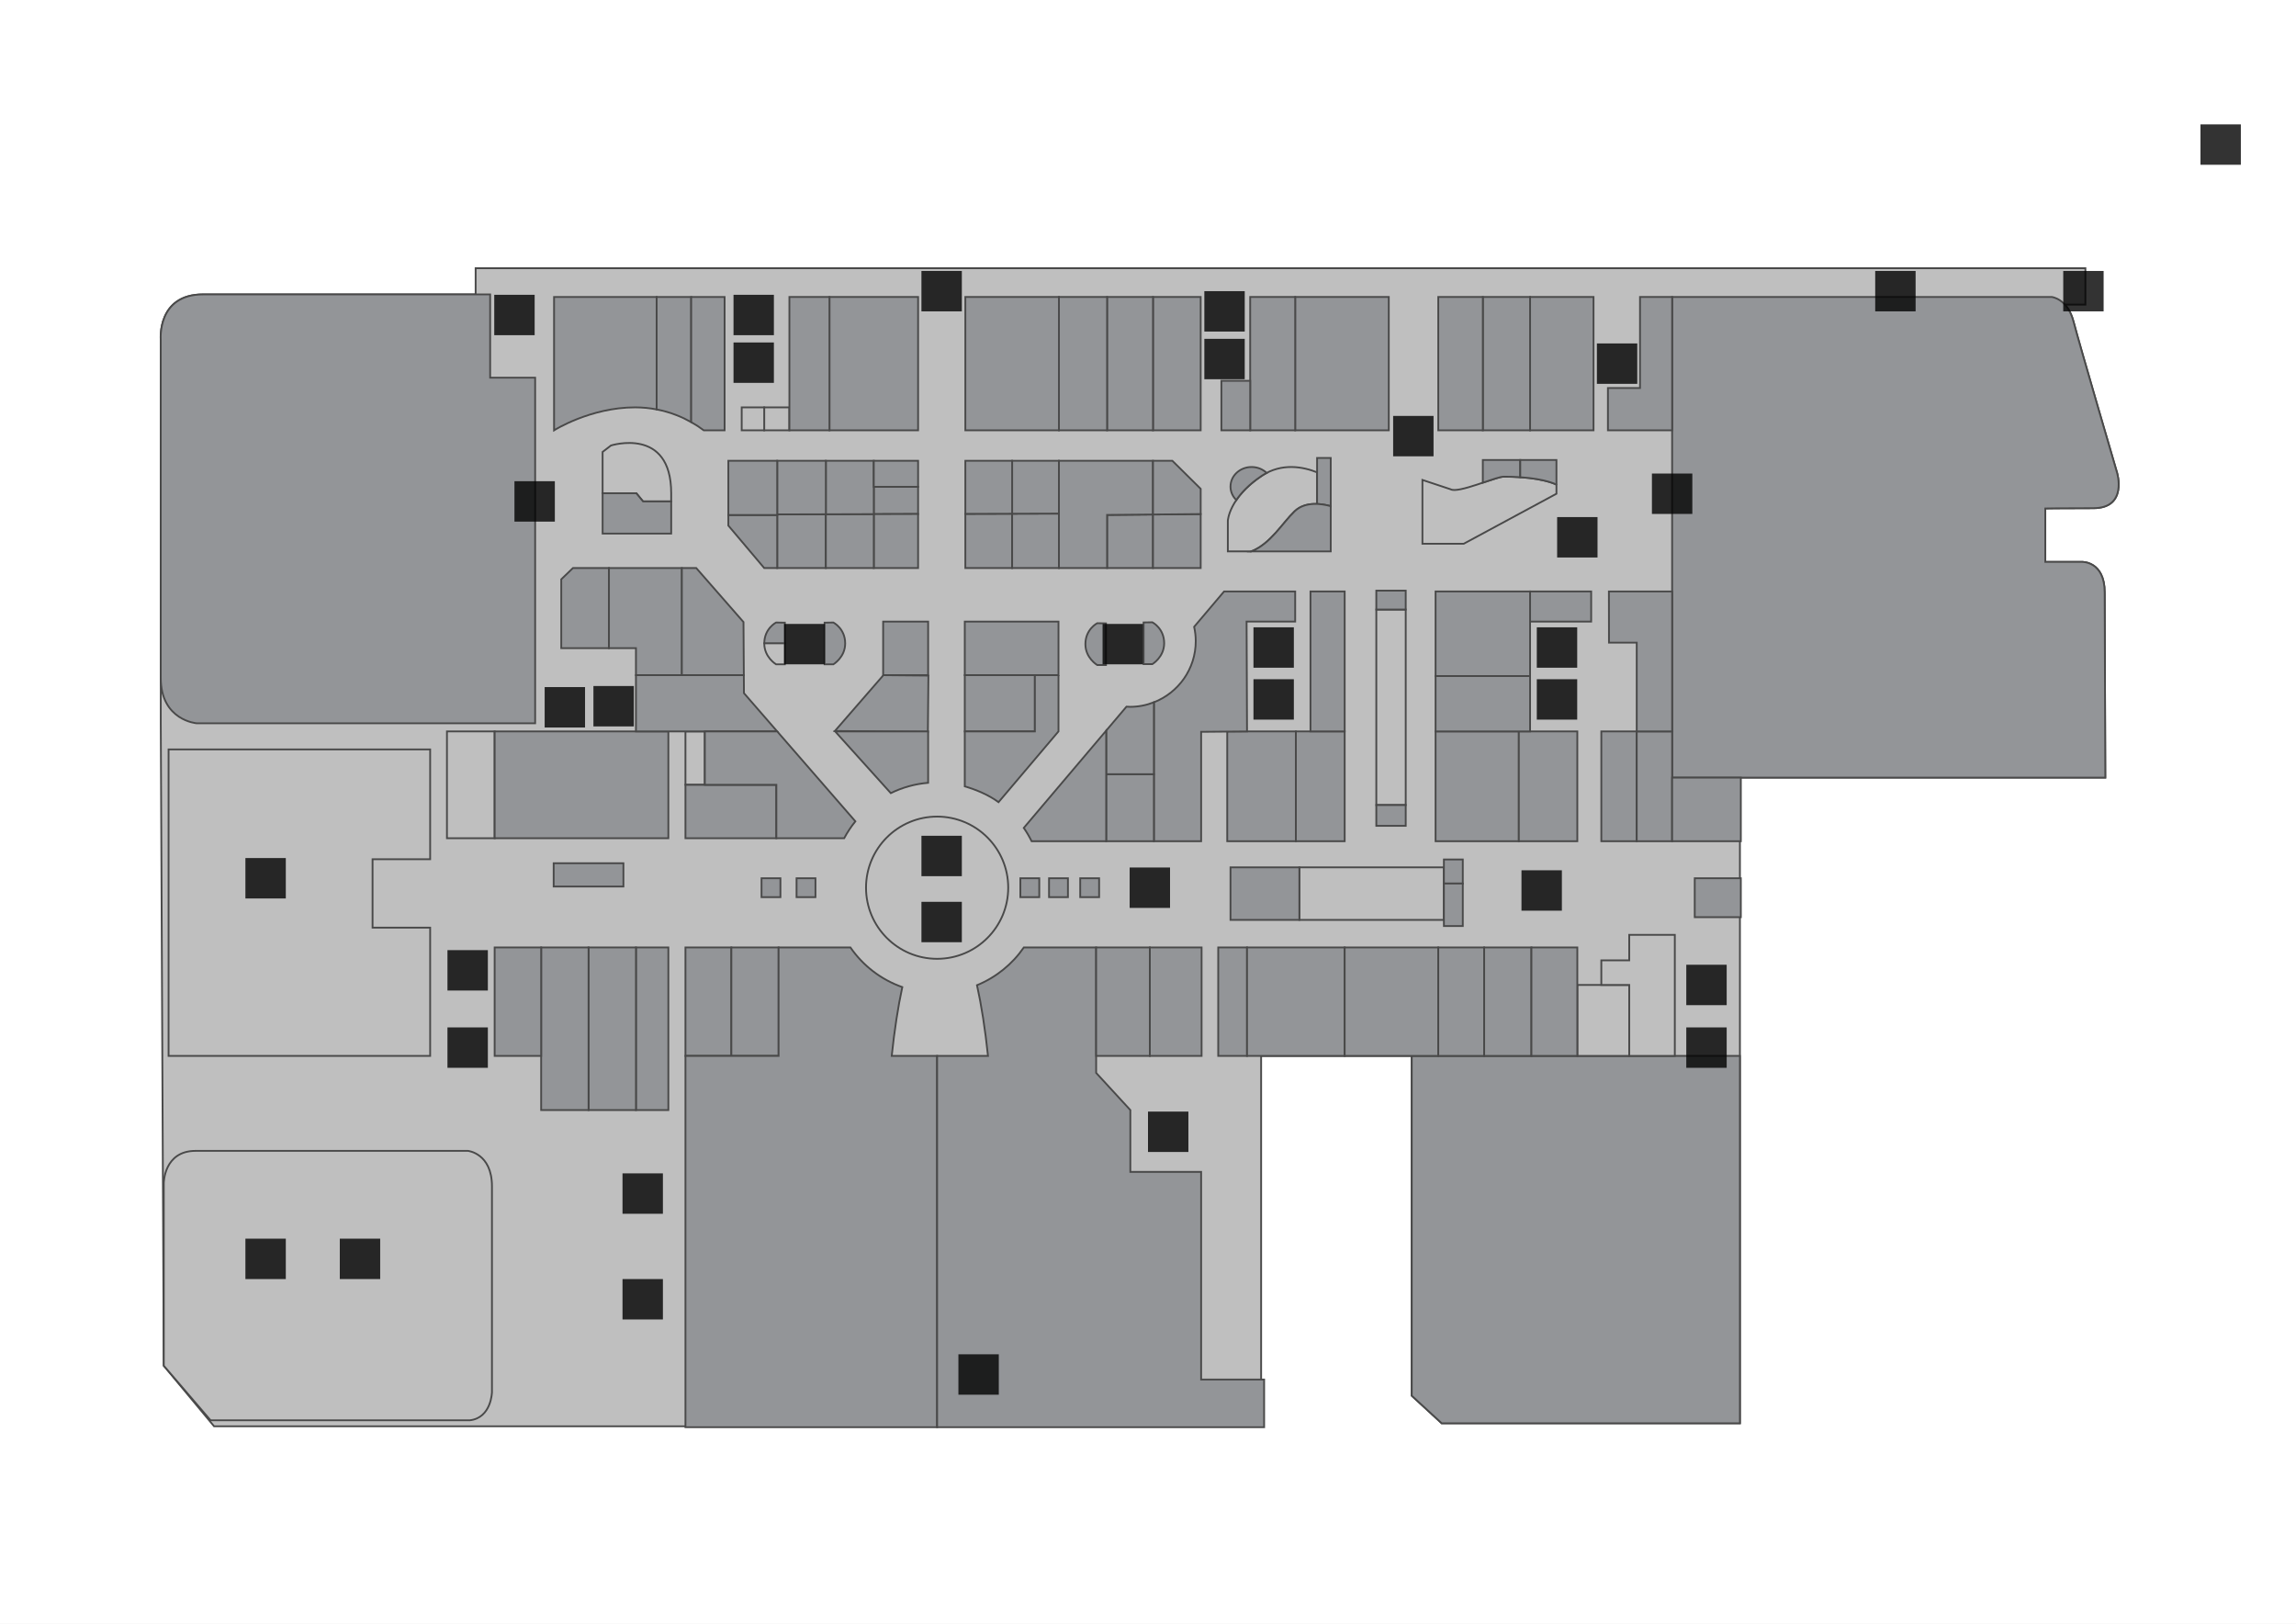
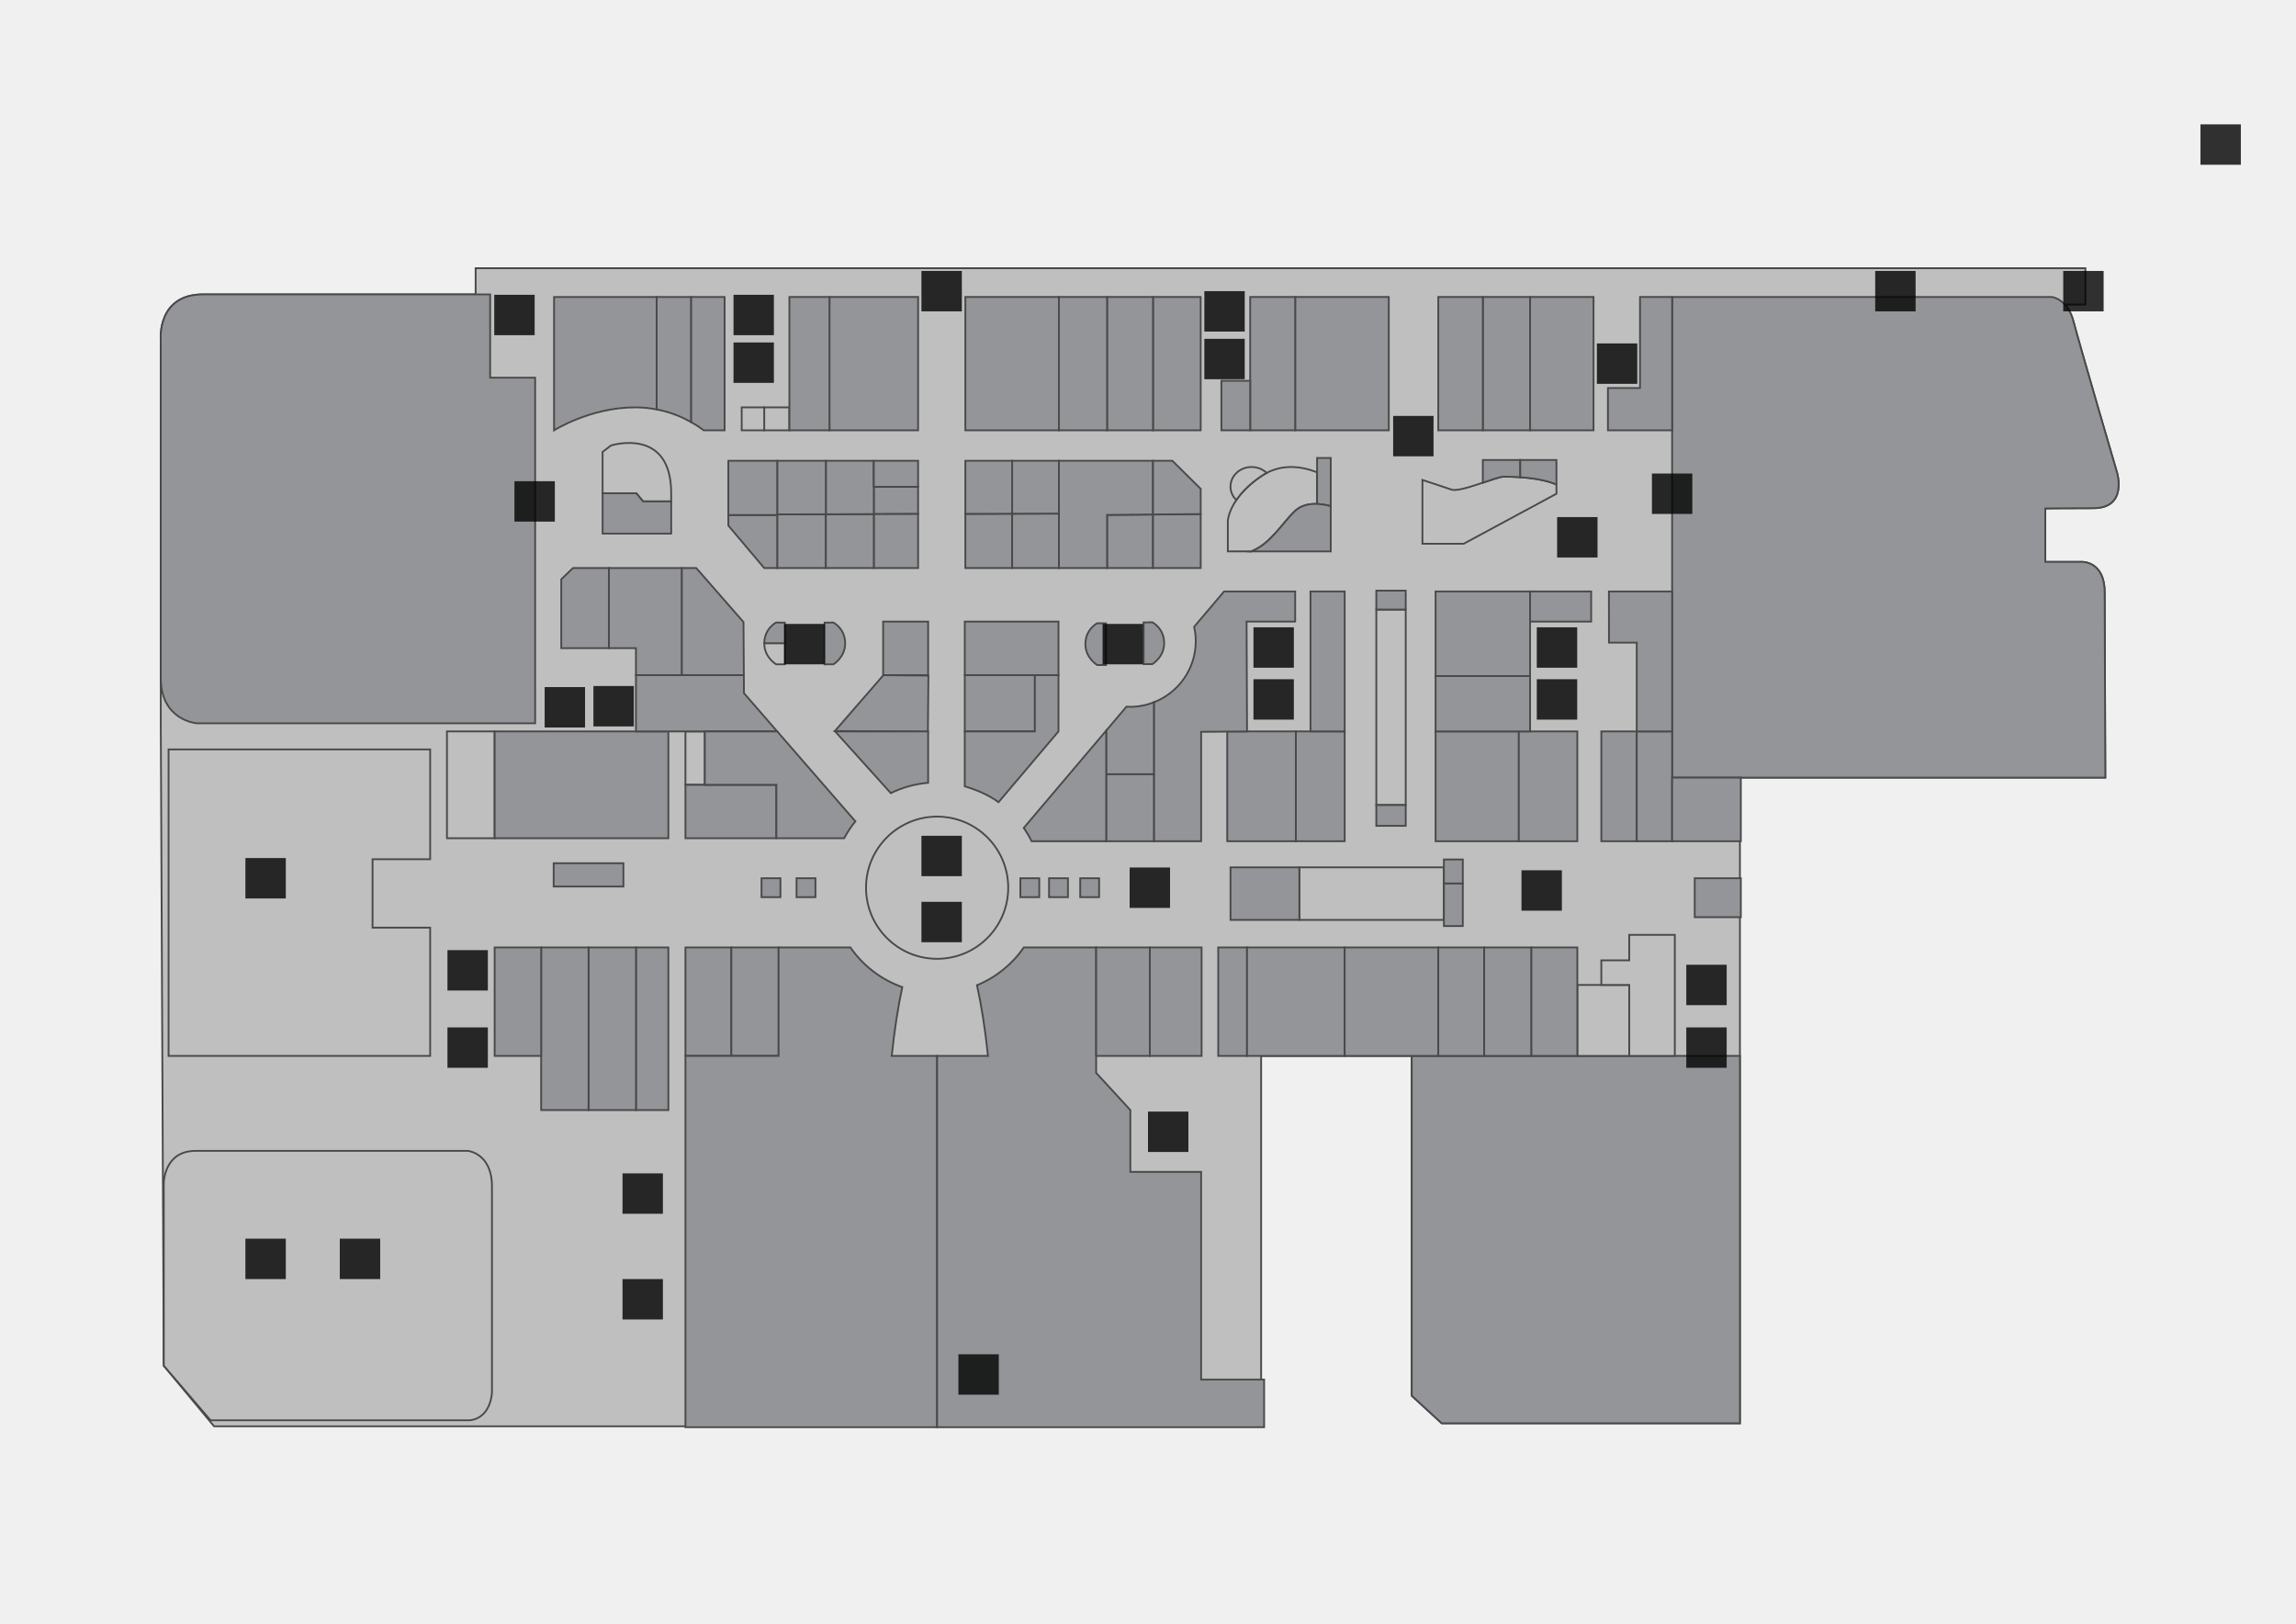
<svg xmlns="http://www.w3.org/2000/svg" version="1.1" id="Layer_1" x="0px" y="0px" width="841.89px" height="595.281px" viewBox="0 0 841.89 595.281" enable-background="new 0 0 841.89 595.281" xml:space="preserve">
  <g id="background">
-     <rect fill="#FFFFFF" width="841.89" height="595.281" />
-   </g>
+ </g>
  <g id="etc">
-     <path fill="#BFBFBF" stroke="#494949" stroke-width="0.66" stroke-miterlimit="10" d="M767.57,186.306   c12.76,0,8.688-13.088,8.688-13.088s-13.748-46.861-15.949-55.33c-0.76-2.919-1.947-4.881-3.182-6.221h7.539V98.333H174.402v9.599   c-37.253,0-89.274,0-99.942,0c-16.996,0-15.512,16.666-15.512,16.666s0,77.053,0,110.549c0,6.205,0,10.916,0,13.365v16.664   l1.101,235.511L78.5,522.908h383.929V387.113h55.221v0.002v6.26v118.32l11,10.11h109.34V393.375v-6.262V370.25v-85.161h133.98   c0,0-0.221-56.322-0.221-67.871c0-11.551-8.359-11.221-8.359-11.221h-13.42v-19.58C749.97,186.417,754.808,186.306,767.57,186.306z   " />
+     <path fill="#BFBFBF" stroke="#494949" stroke-width="0.66" stroke-miterlimit="10" d="M767.57,186.306   c12.76,0,8.688-13.088,8.688-13.088s-13.748-46.861-15.949-55.33c-0.76-2.919-1.945-4.881-3.182-6.221h7.539V98.333H174.402v9.599   c-37.253,0-89.274,0-99.942,0c-16.996,0-15.512,16.666-15.512,16.666s0,77.053,0,110.549c0,6.205,0,10.916,0,13.365v16.664   l1.101,235.511L78.5,522.908h383.929V387.113h55.221v0.002v6.26v118.32l11,10.109h109.34v-128.43v-6.262V370.25v-85.161h133.98   c0,0-0.221-56.322-0.221-67.871c0-11.551-8.359-11.221-8.359-11.221h-13.42v-19.58C749.97,186.417,754.808,186.306,767.57,186.306z   " />
    <circle fill="#BFBFBF" stroke="#494949" stroke-width="0.66" stroke-miterlimit="10" cx="343.621" cy="325.448" r="26.069" />
    <path fill="#BFBFBF" stroke="#494949" stroke-width="0.66" stroke-miterlimit="10" d="M235.79,183.826h10.321   c0-0.931,0-1.926,0-3.01c0-24.503-22.077-17.492-22.077-17.492l-3.071,2.353v15.149h12.363l0,0l0,0L235.79,183.826" />
    <path fill="#BFBFBF" stroke="#494949" stroke-width="0.66" stroke-miterlimit="10" d="M462.595,174.48   c-11.99,8.029-12.375,16.445-12.375,16.445v11.221h8.631v0.001c7.074-2.809,11.357-10.375,15.844-14.684   c2.336-2.245,5.432-2.806,8.25-2.702v-11.589C477.964,171.179,470.017,169.509,462.595,174.48z" />
    <rect x="504.66" y="223.465" fill="#BFBFBF" stroke="#494949" stroke-width="0.66" stroke-miterlimit="10" width="10.785" height="71.677" />
    <path id="k205-3" fill="#BFBFBF" stroke="#494949" stroke-width="0.66" stroke-miterlimit="10" d="M551.375,174.757   c-2.988,0.003-16.688,6.252-19.49,4.614l-10.313-3.418v23.391h15.146l33.996-18.334v-3.322   C570.714,177.687,565.617,174.744,551.375,174.757z" />
    <rect x="476.445" y="317.984" fill="#BFBFBF" stroke="#494949" stroke-width="0.66" stroke-miterlimit="10" width="53" height="19.268" />
    <path fill="#BFBFBF" stroke="#494949" stroke-width="0.66" stroke-miterlimit="10" d="M172.223,520.708H77.208l-17.159-20.021   v-66.881c0,0,0-11.879,11.659-11.879s99.879,0,99.879,0s8.802,0.881,8.802,12.98c0,12.099,0,75.459,0,75.459   S180.224,519.828,172.223,520.708z" />
    <polygon fill="#939598" stroke="#494949" stroke-width="0.66" stroke-miterlimit="10" points="637.99,387.113 517.65,387.115    517.65,511.695 528.65,521.806 637.99,521.806  " />
    <polygon fill="#BFBFBF" stroke="#494949" stroke-width="0.66" stroke-miterlimit="10" points="157.729,387.115 157.729,340.089    136.608,340.089 136.608,315.007 157.729,315.007 157.729,274.747 61.811,274.747 61.811,387.115  " />
    <rect x="163.889" y="268.147" fill="#BFBFBF" stroke="#494949" stroke-width="0.66" stroke-miterlimit="10" width="17.49" height="39.16" />
    <rect x="578.369" y="361.098" fill="#BFBFBF" stroke="#494949" stroke-width="0.66" stroke-miterlimit="10" width="19.031" height="26.016" />
    <polygon fill="#BFBFBF" stroke="#494949" stroke-width="0.66" stroke-miterlimit="10" points="597.4,361.098 597.4,387.113    614.119,387.113 614.119,342.729 597.4,342.729 597.4,352.078 587.169,352.078 587.169,361.098  " />
    <path fill="#BFBFBF" stroke="#494949" stroke-width="0.66" stroke-miterlimit="10" d="M280.242,235.808   c0,0.027-0.004,0.051-0.004,0.078c0,5.104,4.333,7.666,4.333,7.666h3.21v-7.744H280.242z" />
    <rect x="251.339" y="268.148" fill="#BFBFBF" stroke="#494949" stroke-width="0.66" stroke-miterlimit="10" width="7.106" height="19.58" />
    <rect x="280.214" y="149.349" fill="#BFBFBF" stroke="#494949" stroke-width="0.66" stroke-miterlimit="10" width="9.24" height="8.414" />
    <rect x="271.964" y="149.349" fill="#BFBFBF" stroke="#494949" stroke-width="0.66" stroke-miterlimit="10" width="8.25" height="8.414" />
+     <path id="k314" fill="#BFBFBF" stroke="#494949" stroke-width="0.66" stroke-miterlimit="10" d="M462.595,174.48   c0.619-0.416,1.244-0.769,1.871-1.095c-1.406-1.338-3.365-2.172-5.537-2.172c-4.271,0-7.734,3.214-7.734,7.179   c0,1.917,0.814,3.655,2.135,4.942C455.15,180.65,458.029,177.538,462.595,174.48z" />
  </g>
  <g id="rooms">
-     <path id="zen" fill="#939598" stroke="#494949" stroke-width="0.66" stroke-miterlimit="10" d="M771.97,285.089H613.13V108.868   h139.148c0,0,5.83,0.551,8.027,9.02c2.201,8.469,15.949,55.33,15.949,55.33s4.07,13.088-8.688,13.088   c-12.762,0-17.602,0.111-17.602,0.111v19.58h13.42c0,0,8.359-0.33,8.359,11.221C771.75,228.767,771.97,285.089,771.97,285.089z" />
+     <path id="zen" fill="#939598" stroke="#494949" stroke-width="0.66" stroke-miterlimit="10" d="M771.97,285.089H613.13V108.868   h139.148c0,0,5.83,0.551,8.025,9.02c2.201,8.469,15.949,55.33,15.949,55.33s4.07,13.088-8.688,13.088   c-12.762,0-17.602,0.111-17.602,0.111v19.58h13.42c0,0,8.359-0.33,8.359,11.221C771.75,228.767,771.97,285.089,771.97,285.089z" />
    <path id="isetan" fill="#939598" stroke="#494949" stroke-width="0.66" stroke-miterlimit="10" d="M58.948,124.599   c0,0,0,108.24,0,123.914c0,15.676,13.2,16.664,13.2,16.664h124.081v-29.369v-97.35h-16.5v-30.525c-37.42,0-94.082,0-105.27,0   C57.464,107.933,58.948,124.599,58.948,124.599z" />
    <rect id="kc302" x="384.658" y="321.984" fill="#939598" stroke="#494949" stroke-width="0.66" stroke-miterlimit="10" width="6.931" height="6.93" />
-     <rect id="kc301" x="396.092" y="321.984" fill="#939598" stroke="#494949" stroke-width="0.66" stroke-miterlimit="10" width="6.933" height="6.93" />
+     <rect id="kc301" x="396.092" y="321.984" fill="#939598" stroke="#494949" stroke-width="0.66" stroke-miterlimit="10" width="6.934" height="6.93" />
    <rect id="k305" x="529.445" y="315.096" fill="#939598" stroke="#494949" stroke-width="0.66" stroke-miterlimit="10" width="6.928" height="8.817" />
    <rect id="k304" x="529.445" y="323.914" fill="#939598" stroke="#494949" stroke-width="0.66" stroke-miterlimit="10" width="6.928" height="15.587" />
    <rect id="k303" x="621.421" y="321.982" fill="#939598" stroke="#494949" stroke-width="0.66" stroke-miterlimit="10" width="16.902" height="14.27" />
-     <rect id="kc303" x="374.144" y="321.984" fill="#939598" stroke="#494949" stroke-width="0.66" stroke-miterlimit="10" width="6.933" height="6.93" />
+     <rect id="kc303" x="374.144" y="321.984" fill="#939598" stroke="#494949" stroke-width="0.66" stroke-miterlimit="10" width="6.934" height="6.93" />
    <rect id="kc304" x="292.081" y="321.984" fill="#939598" stroke="#494949" stroke-width="0.66" stroke-miterlimit="10" width="6.931" height="6.93" />
    <rect id="kc305" x="279.234" y="321.984" fill="#939598" stroke="#494949" stroke-width="0.66" stroke-miterlimit="10" width="6.931" height="6.93" />
    <rect id="kf-302" x="203.015" y="316.475" fill="#939598" stroke="#494949" stroke-width="0.66" stroke-miterlimit="10" width="25.577" height="8.539" />
    <rect id="f316" x="233.188" y="347.35" fill="#939598" stroke="#494949" stroke-width="0.66" stroke-miterlimit="10" width="11.881" height="59.618" />
    <rect id="f315" x="215.808" y="347.35" fill="#939598" stroke="#494949" stroke-width="0.66" stroke-miterlimit="10" width="17.381" height="59.618" />
    <rect id="f314" x="198.43" y="347.35" fill="#939598" stroke="#494949" stroke-width="0.66" stroke-miterlimit="10" width="17.378" height="59.618" />
    <rect id="f302" x="181.379" y="268.147" fill="#939598" stroke="#494949" stroke-width="0.66" stroke-miterlimit="10" width="63.69" height="39.16" />
-     <rect id="f317" x="251.339" y="347.35" fill="#939598" stroke="#494949" stroke-width="0.66" stroke-miterlimit="10" width="16.831" height="39.766" />
-     <rect id="c318" x="268.17" y="347.35" fill="#939598" stroke="#494949" stroke-width="0.66" stroke-miterlimit="10" width="17.325" height="39.766" />
-     <path id="c319" fill="#939598" stroke="#494949" stroke-width="0.66" stroke-miterlimit="10" d="M312.608,523.24h31.013v-1.554   V387.115h-16.646c0.988-9.424,2.303-17.945,3.874-25.229c-7.78-2.729-14.423-7.872-19.021-14.538h-26.333v39.768H268.17h-16.831   V523.24H312.608z" />
-     <path id="c320" fill="#939598" stroke="#494949" stroke-width="0.66" stroke-miterlimit="10" d="M397.529,523.24l66-0.002v-17.49   h-23.102v-76.119H414.47V406.97l-12.54-13.642V347.35h-26.515c-4.232,6.129-10.188,10.975-17.172,13.836   c1.642,7.438,3.01,16.201,4.032,25.93h-18.654v134.573v1.552H397.529L397.529,523.24z" />
-     <rect id="c322" x="401.93" y="347.35" fill="#939598" stroke="#494949" stroke-width="0.66" stroke-miterlimit="10" width="19.691" height="39.766" />
-     <rect id="c323" x="421.621" y="347.35" fill="#939598" stroke="#494949" stroke-width="0.66" stroke-miterlimit="10" width="18.975" height="39.766" />
-     <rect id="e308" x="446.699" y="347.35" fill="#939598" stroke="#494949" stroke-width="0.66" stroke-miterlimit="10" width="10.561" height="39.766" />
-     <rect id="e309" x="457.259" y="347.35" fill="#939598" stroke="#494949" stroke-width="0.66" stroke-miterlimit="10" width="35.807" height="39.766" />
-     <rect id="e311" x="493.064" y="347.35" fill="#939598" stroke="#494949" stroke-width="0.66" stroke-miterlimit="10" width="34.32" height="39.766" />
-     <rect id="e313" x="527.384" y="347.35" fill="#939598" stroke="#494949" stroke-width="0.66" stroke-miterlimit="10" width="16.83" height="39.766" />
-     <rect id="e314" x="544.214" y="347.35" fill="#939598" stroke="#494949" stroke-width="0.66" stroke-miterlimit="10" width="17.324" height="39.766" />
+     <rect id="f317" x="251.339" y="347.35" fill="#939598" stroke="#494949" stroke-width="0.66" stroke-miterlimit="10" width="16.831" height="39.767" />
+     <rect id="c318" x="268.17" y="347.35" fill="#939598" stroke="#494949" stroke-width="0.66" stroke-miterlimit="10" width="17.325" height="39.767" />
+     <path id="c319" fill="#939598" stroke="#494949" stroke-width="0.66" stroke-miterlimit="10" d="M312.608,523.24h31.013v-1.555   v-134.57h-16.646c0.988-9.424,2.304-17.945,3.874-25.229c-7.779-2.729-14.423-7.872-19.021-14.538h-26.333v39.769H268.17h-16.831   V523.24H312.608z" />
+     <path id="c320" fill="#939598" stroke="#494949" stroke-width="0.66" stroke-miterlimit="10" d="M397.529,523.24l66-0.002v-17.49   h-23.102v-76.119H414.47v-22.658l-12.54-13.643V347.35h-26.515c-4.232,6.129-10.188,10.976-17.172,13.836   c1.642,7.438,3.01,16.201,4.032,25.931h-18.654v134.572v1.553L397.529,523.24L397.529,523.24z" />
+     <rect id="c322" x="401.93" y="347.35" fill="#939598" stroke="#494949" stroke-width="0.66" stroke-miterlimit="10" width="19.691" height="39.767" />
+     <rect id="c323" x="421.621" y="347.35" fill="#939598" stroke="#494949" stroke-width="0.66" stroke-miterlimit="10" width="18.975" height="39.767" />
+     <rect id="e308" x="446.699" y="347.35" fill="#939598" stroke="#494949" stroke-width="0.66" stroke-miterlimit="10" width="10.561" height="39.767" />
+     <rect id="e309" x="457.259" y="347.35" fill="#939598" stroke="#494949" stroke-width="0.66" stroke-miterlimit="10" width="35.807" height="39.767" />
+     <rect id="e311" x="493.064" y="347.35" fill="#939598" stroke="#494949" stroke-width="0.66" stroke-miterlimit="10" width="34.32" height="39.767" />
+     <rect id="e313" x="527.384" y="347.35" fill="#939598" stroke="#494949" stroke-width="0.66" stroke-miterlimit="10" width="16.83" height="39.767" />
+     <rect id="e314" x="544.214" y="347.35" fill="#939598" stroke="#494949" stroke-width="0.66" stroke-miterlimit="10" width="17.324" height="39.767" />
    <g id="f313-e315">
-       <rect x="181.379" y="347.35" fill="#939598" stroke="#494949" stroke-width="0.66" stroke-miterlimit="10" width="17.051" height="39.766" />
-       <rect x="561.539" y="347.35" fill="#939598" stroke="#494949" stroke-width="0.66" stroke-miterlimit="10" width="16.83" height="39.766" />
+       <rect x="181.379" y="347.35" fill="#939598" stroke="#494949" stroke-width="0.66" stroke-miterlimit="10" width="17.051" height="39.767" />
+       <rect x="561.539" y="347.35" fill="#939598" stroke="#494949" stroke-width="0.66" stroke-miterlimit="10" width="16.83" height="39.767" />
    </g>
    <rect id="e306" x="475.162" y="268.147" fill="#939598" stroke="#494949" stroke-width="0.66" stroke-miterlimit="10" width="17.902" height="40.259" />
    <rect id="e307" x="450" y="268.147" fill="#939598" stroke="#494949" stroke-width="0.66" stroke-miterlimit="10" width="25.162" height="40.259" />
    <rect id="e305" x="526.394" y="268.147" fill="#939598" stroke="#494949" stroke-width="0.66" stroke-miterlimit="10" width="30.525" height="40.259" />
    <rect id="e304" x="556.919" y="268.147" fill="#939598" stroke="#494949" stroke-width="0.66" stroke-miterlimit="10" width="21.449" height="40.259" />
    <rect id="e303" x="587.169" y="268.147" fill="#939598" stroke="#494949" stroke-width="0.66" stroke-miterlimit="10" width="12.98" height="40.259" />
    <rect id="e302" x="600.15" y="268.147" fill="#939598" stroke="#494949" stroke-width="0.66" stroke-miterlimit="10" width="12.98" height="40.26" />
    <rect id="e301" x="613.13" y="285.089" fill="#939598" stroke="#494949" stroke-width="0.66" stroke-miterlimit="10" width="25.193" height="23.317" />
    <polygon id="a320" fill="#939598" stroke="#494949" stroke-width="0.66" stroke-miterlimit="10" points="595.695,216.833    589.947,216.833 589.978,235.607 600.15,235.607 600.15,268.147 613.13,268.147 613.13,216.833  " />
    <rect id="a319" x="561.044" y="216.833" fill="#939598" stroke="#494949" stroke-width="0.66" stroke-miterlimit="10" width="22.4" height="11.055" />
    <rect id="a318" x="526.394" y="216.833" fill="#939598" stroke="#494949" stroke-width="0.66" stroke-miterlimit="10" width="34.65" height="31.02" />
    <rect id="a317" x="526.394" y="247.853" fill="#939598" stroke="#494949" stroke-width="0.66" stroke-miterlimit="10" width="34.65" height="20.295" />
    <rect id="a315" x="480.525" y="216.833" fill="#939598" stroke="#494949" stroke-width="0.66" stroke-miterlimit="10" width="12.539" height="51.314" />
    <polygon id="a301" fill="#939598" stroke="#494949" stroke-width="0.66" stroke-miterlimit="10" points="613.13,157.763    613.13,108.868 601.359,108.868 601.359,142.253 589.589,142.253 589.589,157.763  " />
    <rect id="a303" x="561.044" y="108.868" fill="#939598" stroke="#494949" stroke-width="0.66" stroke-miterlimit="10" width="23.266" height="48.895" />
    <rect id="a304" x="543.72" y="108.868" fill="#939598" stroke="#494949" stroke-width="0.66" stroke-miterlimit="10" width="17.324" height="48.895" />
    <rect id="a305" x="527.384" y="108.868" fill="#939598" stroke="#494949" stroke-width="0.66" stroke-miterlimit="10" width="16.336" height="48.895" />
    <rect id="a306" x="474.914" y="108.868" fill="#939598" stroke="#494949" stroke-width="0.66" stroke-miterlimit="10" width="34.32" height="48.895" />
    <rect id="a308" x="458.414" y="108.868" fill="#939598" stroke="#494949" stroke-width="0.66" stroke-miterlimit="10" width="16.5" height="48.895" />
    <rect id="a309" x="447.853" y="139.612" fill="#939598" stroke="#494949" stroke-width="0.66" stroke-miterlimit="10" width="10.563" height="18.15" />
    <rect id="a310" x="422.775" y="108.868" fill="#939598" stroke="#494949" stroke-width="0.66" stroke-miterlimit="10" width="17.488" height="48.895" />
    <rect id="b301" x="405.944" y="108.868" fill="#939598" stroke="#494949" stroke-width="0.66" stroke-miterlimit="10" width="16.831" height="48.895" />
    <rect id="b302" x="388.289" y="108.868" fill="#939598" stroke="#494949" stroke-width="0.66" stroke-miterlimit="10" width="17.655" height="48.895" />
    <rect id="b303" x="353.97" y="108.868" fill="#939598" stroke="#494949" stroke-width="0.66" stroke-miterlimit="10" width="34.319" height="48.895" />
    <rect id="b305" x="304.139" y="108.868" fill="#939598" stroke="#494949" stroke-width="0.66" stroke-miterlimit="10" width="32.506" height="48.895" />
    <rect id="b307" x="289.454" y="108.868" fill="#939598" stroke="#494949" stroke-width="0.66" stroke-miterlimit="10" width="14.685" height="48.895" />
    <path id="b311" fill="#939598" stroke="#494949" stroke-width="0.66" stroke-miterlimit="10" d="M203.16,108.868v48.895   c0,0,13.284-8.415,29.699-8.415c2.708,0,5.355,0.26,7.919,0.754v-41.234H203.16z" />
    <path id="b310-1" fill="#939598" stroke="#494949" stroke-width="0.66" stroke-miterlimit="10" d="M248.204,108.868h-7.426v41.234   c2.565,0.494,5.048,1.222,7.426,2.159c1.812,0.714,3.562,1.551,5.241,2.498v-45.89L248.204,108.868L248.204,108.868z" />
    <path id="b310" fill="#939598" stroke="#494949" stroke-width="0.66" stroke-miterlimit="10" d="M253.445,108.868v45.89   c1.602,0.903,3.141,1.904,4.601,3.005h7.648v-48.895H253.445z" />
    <polygon id="c317" fill="#939598" stroke="#494949" stroke-width="0.66" stroke-miterlimit="10" points="284.67,287.728    261.675,287.728 251.339,287.728 251.339,307.309 261.675,307.309 284.67,307.307  " />
    <polygon id="b313" fill="#939598" stroke="#494949" stroke-width="0.66" stroke-miterlimit="10" points="223.289,237.622    223.289,208.253 210.089,208.253 205.799,212.378 205.799,237.622  " />
    <polygon id="b314" fill="#939598" stroke="#494949" stroke-width="0.66" stroke-miterlimit="10" points="233.188,237.622    233.188,247.522 250.02,247.522 250.02,208.253 223.289,208.253 223.289,237.622  " />
    <polygon id="b318" fill="#939598" stroke="#494949" stroke-width="0.66" stroke-miterlimit="10" points="272.748,247.522    272.623,228.052 255.299,208.253 250.02,208.253 250.02,247.522  " />
    <polygon id="b316" fill="#939598" stroke="#494949" stroke-width="0.66" stroke-miterlimit="10" points="233.188,247.522    233.188,268.147 251.339,268.147 284.983,268.147 272.789,254.122 272.748,247.522 250.02,247.522  " />
    <rect id="c311" x="323.829" y="227.888" fill="#939598" stroke="#494949" stroke-width="0.66" stroke-miterlimit="10" width="16.5" height="19.635" />
    <polygon id="c312-1" fill="#939598" stroke="#494949" stroke-width="0.66" stroke-miterlimit="10" points="340.422,247.677    323.924,247.528 306.137,267.993 340.234,268.302  " />
    <polygon id="c308" fill="#939598" stroke="#494949" stroke-width="0.66" stroke-miterlimit="10" points="388.123,247.522    388.123,227.888 353.764,227.888 353.764,247.522 370.944,247.522  " />
    <rect id="c309" x="353.764" y="247.522" fill="#939598" stroke="#494949" stroke-width="0.66" stroke-miterlimit="10" width="25.701" height="20.625" />
-     <path id="c313" fill="#939598" stroke="#494949" stroke-width="0.66" stroke-miterlimit="10" d="M340.329,286.987v-18.84h-34.102   l20.401,22.627C330.824,288.714,335.448,287.399,340.329,286.987z" />
-     <path id="c306" fill="#939598" stroke="#494949" stroke-width="0.66" stroke-miterlimit="10" d="M388.123,247.522h-8.659v20.626   h-8.519h-17.183v20.15c4.245,1.232,8.894,3.211,12.381,5.789l21.979-25.939V247.522z" />
-     <path id="c301" fill="#939598" stroke="#494949" stroke-width="0.66" stroke-miterlimit="10" d="M423.103,308.406h17.326v-40.104   l16.83-0.154l-0.164-40.26h17.818v-11.055h-26.068l-10.984,12.965c0.375,1.691,0.59,3.443,0.59,5.248   c0,10.215-6.369,18.924-15.348,22.428v26.35V308.406L423.103,308.406z" />
+     <path id="c313" fill="#939598" stroke="#494949" stroke-width="0.66" stroke-miterlimit="10" d="M340.329,286.987v-18.84h-34.103   l20.401,22.627C330.824,288.714,335.448,287.399,340.329,286.987z" />
+     <path id="c306" fill="#939598" stroke="#494949" stroke-width="0.66" stroke-miterlimit="10" d="M388.123,247.522h-8.659v20.626   h-8.519h-17.184v20.15c4.245,1.232,8.895,3.211,12.381,5.789l21.979-25.939L388.123,247.522L388.123,247.522z" />
+     <path id="a313" fill="#939598" stroke="#494949" stroke-width="0.66" stroke-miterlimit="10" d="M423.103,308.406h17.326v-40.104   l16.83-0.154l-0.164-40.26h17.818v-11.055h-26.068l-10.984,12.965c0.375,1.691,0.59,3.443,0.59,5.248   c0,10.215-6.369,18.924-15.348,22.428v26.35V308.406L423.103,308.406z" />
    <rect id="c302" x="405.614" y="283.823" fill="#939598" stroke="#494949" stroke-width="0.66" stroke-miterlimit="10" width="17.489" height="24.583" />
-     <path id="c303" fill="#939598" stroke="#494949" stroke-width="0.66" stroke-miterlimit="10" d="M423.103,283.823v-26.35   c-2.712,1.061-5.655,1.662-8.742,1.662c-0.44,0-0.87-0.043-1.307-0.064l-7.439,8.781v15.971H423.103z" />
-     <path id="c304" fill="#939598" stroke="#494949" stroke-width="0.66" stroke-miterlimit="10" d="M378.269,308.406h27.348v-24.583   v-15.971l-30.222,35.667C376.466,305.07,377.429,306.703,378.269,308.406z" />
+     <path id="c303" fill="#939598" stroke="#494949" stroke-width="0.66" stroke-miterlimit="10" d="M423.103,283.823v-26.35   c-2.712,1.061-5.655,1.662-8.742,1.662c-0.44,0-0.87-0.043-1.308-0.064l-7.438,8.781v15.971H423.103z" />
+     <path id="c304" fill="#939598" stroke="#494949" stroke-width="0.66" stroke-miterlimit="10" d="M378.269,308.406h27.349v-24.583   v-15.971l-30.223,35.667C376.466,305.07,377.429,306.703,378.269,308.406z" />
    <polygon id="b327" fill="#939598" stroke="#494949" stroke-width="0.66" stroke-miterlimit="10" points="353.97,188.388    353.97,208.253 371.129,208.253 371.129,188.337  " />
    <polygon id="b329" fill="#939598" stroke="#494949" stroke-width="0.66" stroke-miterlimit="10" points="371.129,188.337    371.129,208.253 388.289,208.253 388.289,188.288  " />
    <polygon id="b332" fill="#939598" stroke="#494949" stroke-width="0.66" stroke-miterlimit="10" points="405.944,188.782    405.944,208.253 422.775,208.253 422.775,188.626  " />
    <polygon id="b325" fill="#939598" stroke="#494949" stroke-width="0.66" stroke-miterlimit="10" points="336.645,178.47    320.392,178.47 320.392,188.485 336.645,188.438  " />
    <polygon id="b320" fill="#939598" stroke="#494949" stroke-width="0.66" stroke-miterlimit="10" points="284.983,188.589    284.983,208.253 302.819,208.253 302.819,188.538  " />
    <polygon id="b324" fill="#939598" stroke="#494949" stroke-width="0.66" stroke-miterlimit="10" points="320.392,188.485    320.392,208.253 336.645,208.253 336.645,188.438  " />
    <polygon id="b322" fill="#939598" stroke="#494949" stroke-width="0.66" stroke-miterlimit="10" points="302.819,188.538    302.819,208.253 320.392,208.253 320.392,188.485  " />
    <polygon id="a311" fill="#939598" stroke="#494949" stroke-width="0.66" stroke-miterlimit="10" points="422.775,208.253    440.265,208.253 440.265,188.462 422.775,188.626  " />
    <polygon id="b323" fill="#939598" stroke="#494949" stroke-width="0.66" stroke-miterlimit="10" points="320.392,188.485    320.392,178.47 320.392,168.927 302.819,168.927 302.819,188.538  " />
    <rect id="b326" x="320.392" y="168.927" fill="#939598" stroke="#494949" stroke-width="0.66" stroke-miterlimit="10" width="16.253" height="9.543" />
    <polygon id="b321" fill="#939598" stroke="#494949" stroke-width="0.66" stroke-miterlimit="10" points="302.819,188.538    302.819,168.927 284.983,168.927 284.983,188.589  " />
    <polygon id="k315-1" fill="#939598" stroke="#494949" stroke-width="0.66" stroke-miterlimit="10" points="267.067,188.807    267.067,192.687 280.214,208.253 284.983,208.253 284.983,188.807  " />
    <polygon id="k315-2" fill="#939598" stroke="#494949" stroke-width="0.66" stroke-miterlimit="10" points="284.983,188.589    284.983,168.927 267.067,168.927 267.067,188.807 284.983,188.807  " />
    <polygon id="b328" fill="#939598" stroke="#494949" stroke-width="0.66" stroke-miterlimit="10" points="388.289,188.288    388.289,168.927 371.129,168.927 371.129,188.337  " />
    <polygon id="b331" fill="#939598" stroke="#494949" stroke-width="0.66" stroke-miterlimit="10" points="388.289,208.253    405.944,208.253 405.944,188.782 422.775,188.626 422.775,168.927 388.289,168.927 388.289,188.288  " />
    <polygon id="a312" fill="#939598" stroke="#494949" stroke-width="0.66" stroke-miterlimit="10" points="440.265,188.462    440.265,179.214 429.869,168.927 422.775,168.927 422.775,188.626  " />
    <polygon id="b330" fill="#939598" stroke="#494949" stroke-width="0.66" stroke-miterlimit="10" points="371.129,188.337    371.129,168.927 353.97,168.927 353.97,188.388  " />
    <path id="k310" fill="#939598" stroke="#494949" stroke-width="0.66" stroke-miterlimit="10" d="M235.79,183.826L235.79,183.826   L235.79,183.826l-2.464-3h-12.362v14.798h25.148c0,0,0-0.009,0-11.798H235.79z" />
    <path id="k309" fill="#939598" stroke="#494949" stroke-width="0.66" stroke-miterlimit="10" d="M302.365,228.275l3.21-0.055   c0,0,4.333,2.197,4.333,7.666c0,5.104-4.333,7.666-4.333,7.666h-3.21V228.275z" />
    <path id="k310-2" fill="#939598" stroke="#494949" stroke-width="0.66" stroke-miterlimit="10" d="M287.782,228.275l-3.21-0.055   c0,0-4.287,2.178-4.33,7.588h7.54V228.275L287.782,228.275z" />
    <path id="k307" fill="#939598" stroke="#494949" stroke-width="0.66" stroke-miterlimit="10" d="M419.332,228.197l3.21-0.055   c0,0,4.332,2.197,4.332,7.666c0,5.104-4.332,7.666-4.332,7.666h-3.21V228.197z" />
    <path id="k308" fill="#939598" stroke="#494949" stroke-width="0.66" stroke-miterlimit="10" d="M405.532,243.813h-3.21   c0,0-4.333-2.562-4.333-7.666c0-5.469,4.333-7.666,4.333-7.666l3.21,0.055V243.813z" />
    <path id="k302-2" fill="#939598" stroke="#494949" stroke-width="0.66" stroke-miterlimit="10" d="M543.718,168.64v8.319   c3.363-1.136,6.422-2.201,7.656-2.202c2.256-0.002,4.256,0.076,6.07,0.199v-6.315L543.718,168.64L543.718,168.64z" />
    <path id="k302-1" fill="#939598" stroke="#494949" stroke-width="0.66" stroke-miterlimit="10" d="M570.714,168.64h-13.27v6.315   c9.633,0.653,13.27,2.731,13.27,2.732V168.64z" />
    <path id="k301" fill="#939598" stroke="#494949" stroke-width="0.66" stroke-miterlimit="10" d="M487.949,167.89h-5.004v16.871   c1.898,0.07,3.676,0.439,5.006,0.809L487.949,167.89z" />
    <path id="k302" fill="#939598" stroke="#494949" stroke-width="0.66" stroke-miterlimit="10" d="M474.695,187.464   c-4.486,4.309-8.77,11.875-15.844,14.684h29.098v-16.576C484.644,184.651,478.603,183.706,474.695,187.464z" />
-     <path id="k314" fill="#939598" stroke="#494949" stroke-width="0.66" stroke-miterlimit="10" d="M462.595,174.48   c0.619-0.416,1.244-0.769,1.871-1.095c-1.406-1.338-3.365-2.172-5.537-2.172c-4.271,0-7.734,3.214-7.734,7.179   c0,1.917,0.814,3.655,2.135,4.942C455.15,180.65,458.029,177.538,462.595,174.48z" />
    <rect id="k313" x="504.66" y="216.535" fill="#939598" stroke="#494949" stroke-width="0.66" stroke-miterlimit="10" width="10.785" height="6.93" />
    <rect id="k312" x="504.66" y="295.142" fill="#939598" stroke="#494949" stroke-width="0.66" stroke-miterlimit="10" width="10.785" height="7.624" />
    <rect id="k306" x="451.195" y="317.984" fill="#939598" stroke="#494949" stroke-width="0.66" stroke-miterlimit="10" width="25.25" height="19.268" />
-     <path id="c314" fill="#939598" stroke="#494949" stroke-width="0.66" stroke-miterlimit="10" d="M284.984,268.148h-26.539v19.58   h3.23h22.995v19.579l24.867,0.002c1.173-2.199,2.552-4.271,4.111-6.191L284.984,268.148z" />
+     <path id="c314" fill="#939598" stroke="#494949" stroke-width="0.66" stroke-miterlimit="10" d="M284.984,268.148h-26.539v19.58   h3.23h22.995v19.579l24.867,0.002c1.173-2.199,2.552-4.271,4.111-6.19L284.984,268.148z" />
  </g>
  <g id="signs">
    <rect id="bts" x="806.855" y="45.594" opacity="0.8" enable-background="new    " width="14.813" height="14.813" />
    <rect id="information" x="510.833" y="152.481" opacity="0.8" enable-background="new    " width="14.811" height="14.811" />
    <rect id="parking" x="124.595" y="454.117" opacity="0.8" enable-background="new    " width="14.811" height="14.811" />
    <g id="lift">
      <rect id="lift-12" x="217.595" y="251.504" opacity="0.8" enable-background="new    " width="14.811" height="14.812" />
      <rect id="lift-11" x="459.617" y="229.985" opacity="0.8" enable-background="new    " width="14.811" height="14.811" />
      <rect id="lift-10" x="268.959" y="125.553" opacity="0.8" enable-background="new    " width="14.811" height="14.813" />
      <rect id="lift-9" x="441.603" y="124.219" opacity="0.8" enable-background="new    " width="14.813" height="14.813" />
      <rect id="lift-7" x="181.233" y="108.075" opacity="0.8" enable-background="new    " width="14.811" height="14.811" />
      <rect id="lift-6" x="228.261" y="430.177" opacity="0.8" enable-background="new    " width="14.811" height="14.813" />
      <rect id="lift-5" x="563.511" y="229.985" opacity="0.8" enable-background="new    " width="14.813" height="14.811" />
-       <rect id="lift-4" x="228.261" y="468.929" opacity="0.8" enable-background="new    " width="14.811" height="14.812" />
+       <rect id="lift-4" x="228.261" y="468.929" opacity="0.8" enable-background="new    " width="14.811" height="14.813" />
      <rect id="lift-3" x="585.541" y="125.91" opacity="0.8" enable-background="new    " width="14.813" height="14.811" />
      <rect id="lift-2" x="89.988" y="454.117" opacity="0.8" enable-background="new    " width="14.812" height="14.813" />
      <rect id="lift-1" x="337.873" y="306.408" opacity="0.8" enable-background="new    " width="14.811" height="14.811" />
    </g>
    <g id="escalator">
-       <rect id="escalator-10" x="570.963" y="189.572" opacity="0.8" enable-background="new    " width="14.812" height="14.813" />
+       <rect id="escalator-10" x="570.962" y="189.572" opacity="0.8" enable-background="new    " width="14.813" height="14.813" />
      <rect id="escalator-9" x="89.988" y="314.578" opacity="0.8" enable-background="new    " width="14.811" height="14.813" />
      <rect id="escalator-8" x="404.292" y="228.741" opacity="0.8" enable-background="new    " width="14.811" height="14.811" />
      <rect id="escalator-7" x="287.54" y="228.741" opacity="0.8" enable-background="new    " width="14.811" height="14.811" />
      <rect id="escalator-6" x="557.89" y="319.057" opacity="0.8" enable-background="new    " width="14.813" height="14.813" />
      <rect id="escalator-5" x="337.873" y="330.621" opacity="0.8" enable-background="new    " width="14.811" height="14.811" />
      <rect id="escalator-4" x="351.423" y="496.509" opacity="0.8" enable-background="new    " width="14.813" height="14.813" />
      <rect id="escalator-3" x="618.322" y="353.691" opacity="0.8" enable-background="new    " width="14.813" height="14.813" />
      <rect id="escalator-2" x="414.214" y="318.042" opacity="0.8" enable-background="new    " width="14.813" height="14.813" />
      <rect id="escalator-1" x="756.541" y="99.336" opacity="0.8" enable-background="new    " width="14.811" height="14.811" />
    </g>
    <g id="entrance">
      <rect id="entrance-6" x="618.322" y="376.667" opacity="0.8" enable-background="new    " width="14.813" height="14.812" />
      <rect id="entrance-5" x="188.638" y="176.42" opacity="0.8" enable-background="new    " width="14.813" height="14.812" />
      <rect id="entrance-4" x="605.724" y="173.604" opacity="0.8" enable-background="new    " width="14.813" height="14.812" />
      <rect id="entrance-3" x="687.595" y="99.335" opacity="0.8" enable-background="new    " width="14.814" height="14.812" />
      <rect id="entrance-2" x="337.872" y="99.335" opacity="0.8" enable-background="new    " width="14.813" height="14.812" />
      <rect id="entrance-1" x="164.073" y="376.667" opacity="0.8" enable-background="new    " width="14.813" height="14.812" />
    </g>
    <g id="toilet">
      <rect id="toilet-7" x="459.617" y="249.015" opacity="0.8" enable-background="new    " width="14.811" height="14.812" />
      <rect id="toilet-6" x="164.074" y="348.333" opacity="0.8" enable-background="new    " width="14.811" height="14.812" />
      <rect id="toilet-5" x="420.945" y="407.525" opacity="0.8" enable-background="new    " width="14.812" height="14.811" />
      <rect id="toilet-4" x="563.511" y="249.015" opacity="0.8" enable-background="new    " width="14.813" height="14.811" />
      <rect id="toilet-3" x="268.959" y="108.075" opacity="0.8" enable-background="new    " width="14.811" height="14.811" />
      <rect id="toilet-2" x="441.603" y="106.741" opacity="0.8" enable-background="new    " width="14.813" height="14.811" />
      <rect id="toilet-1" x="199.714" y="251.897" opacity="0.8" enable-background="new    " width="14.81" height="14.812" />
    </g>
  </g>
</svg>
